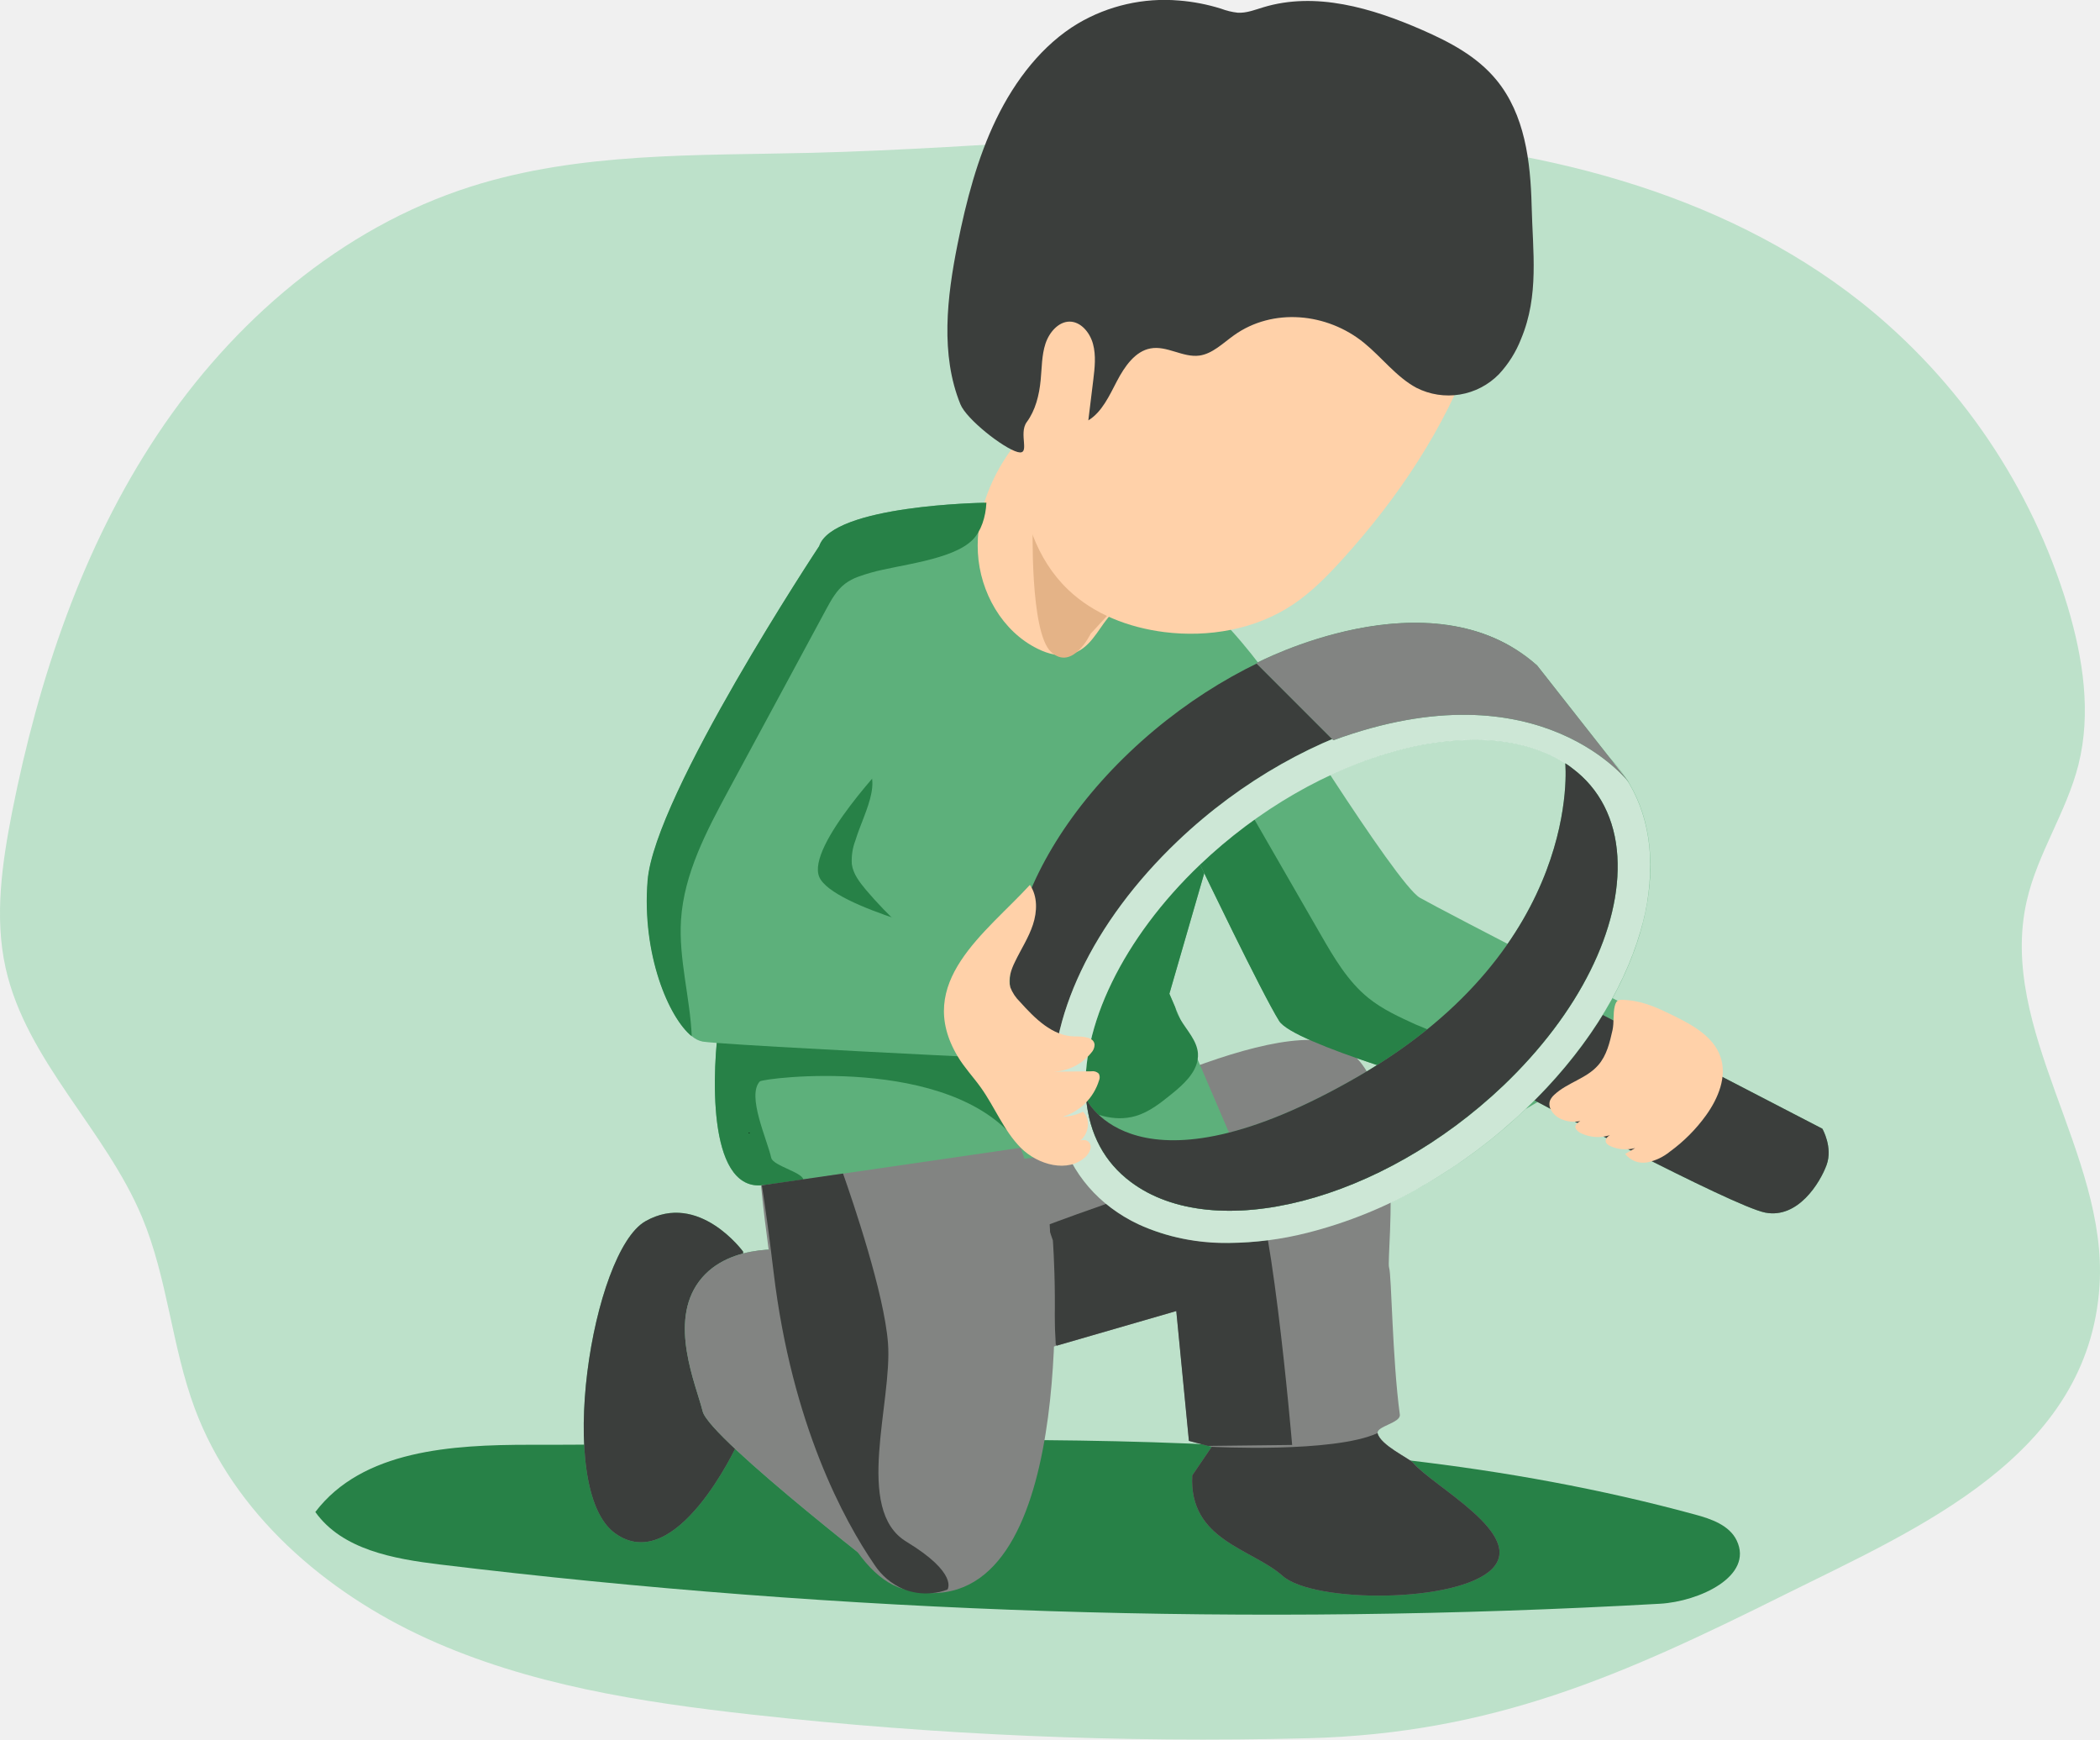
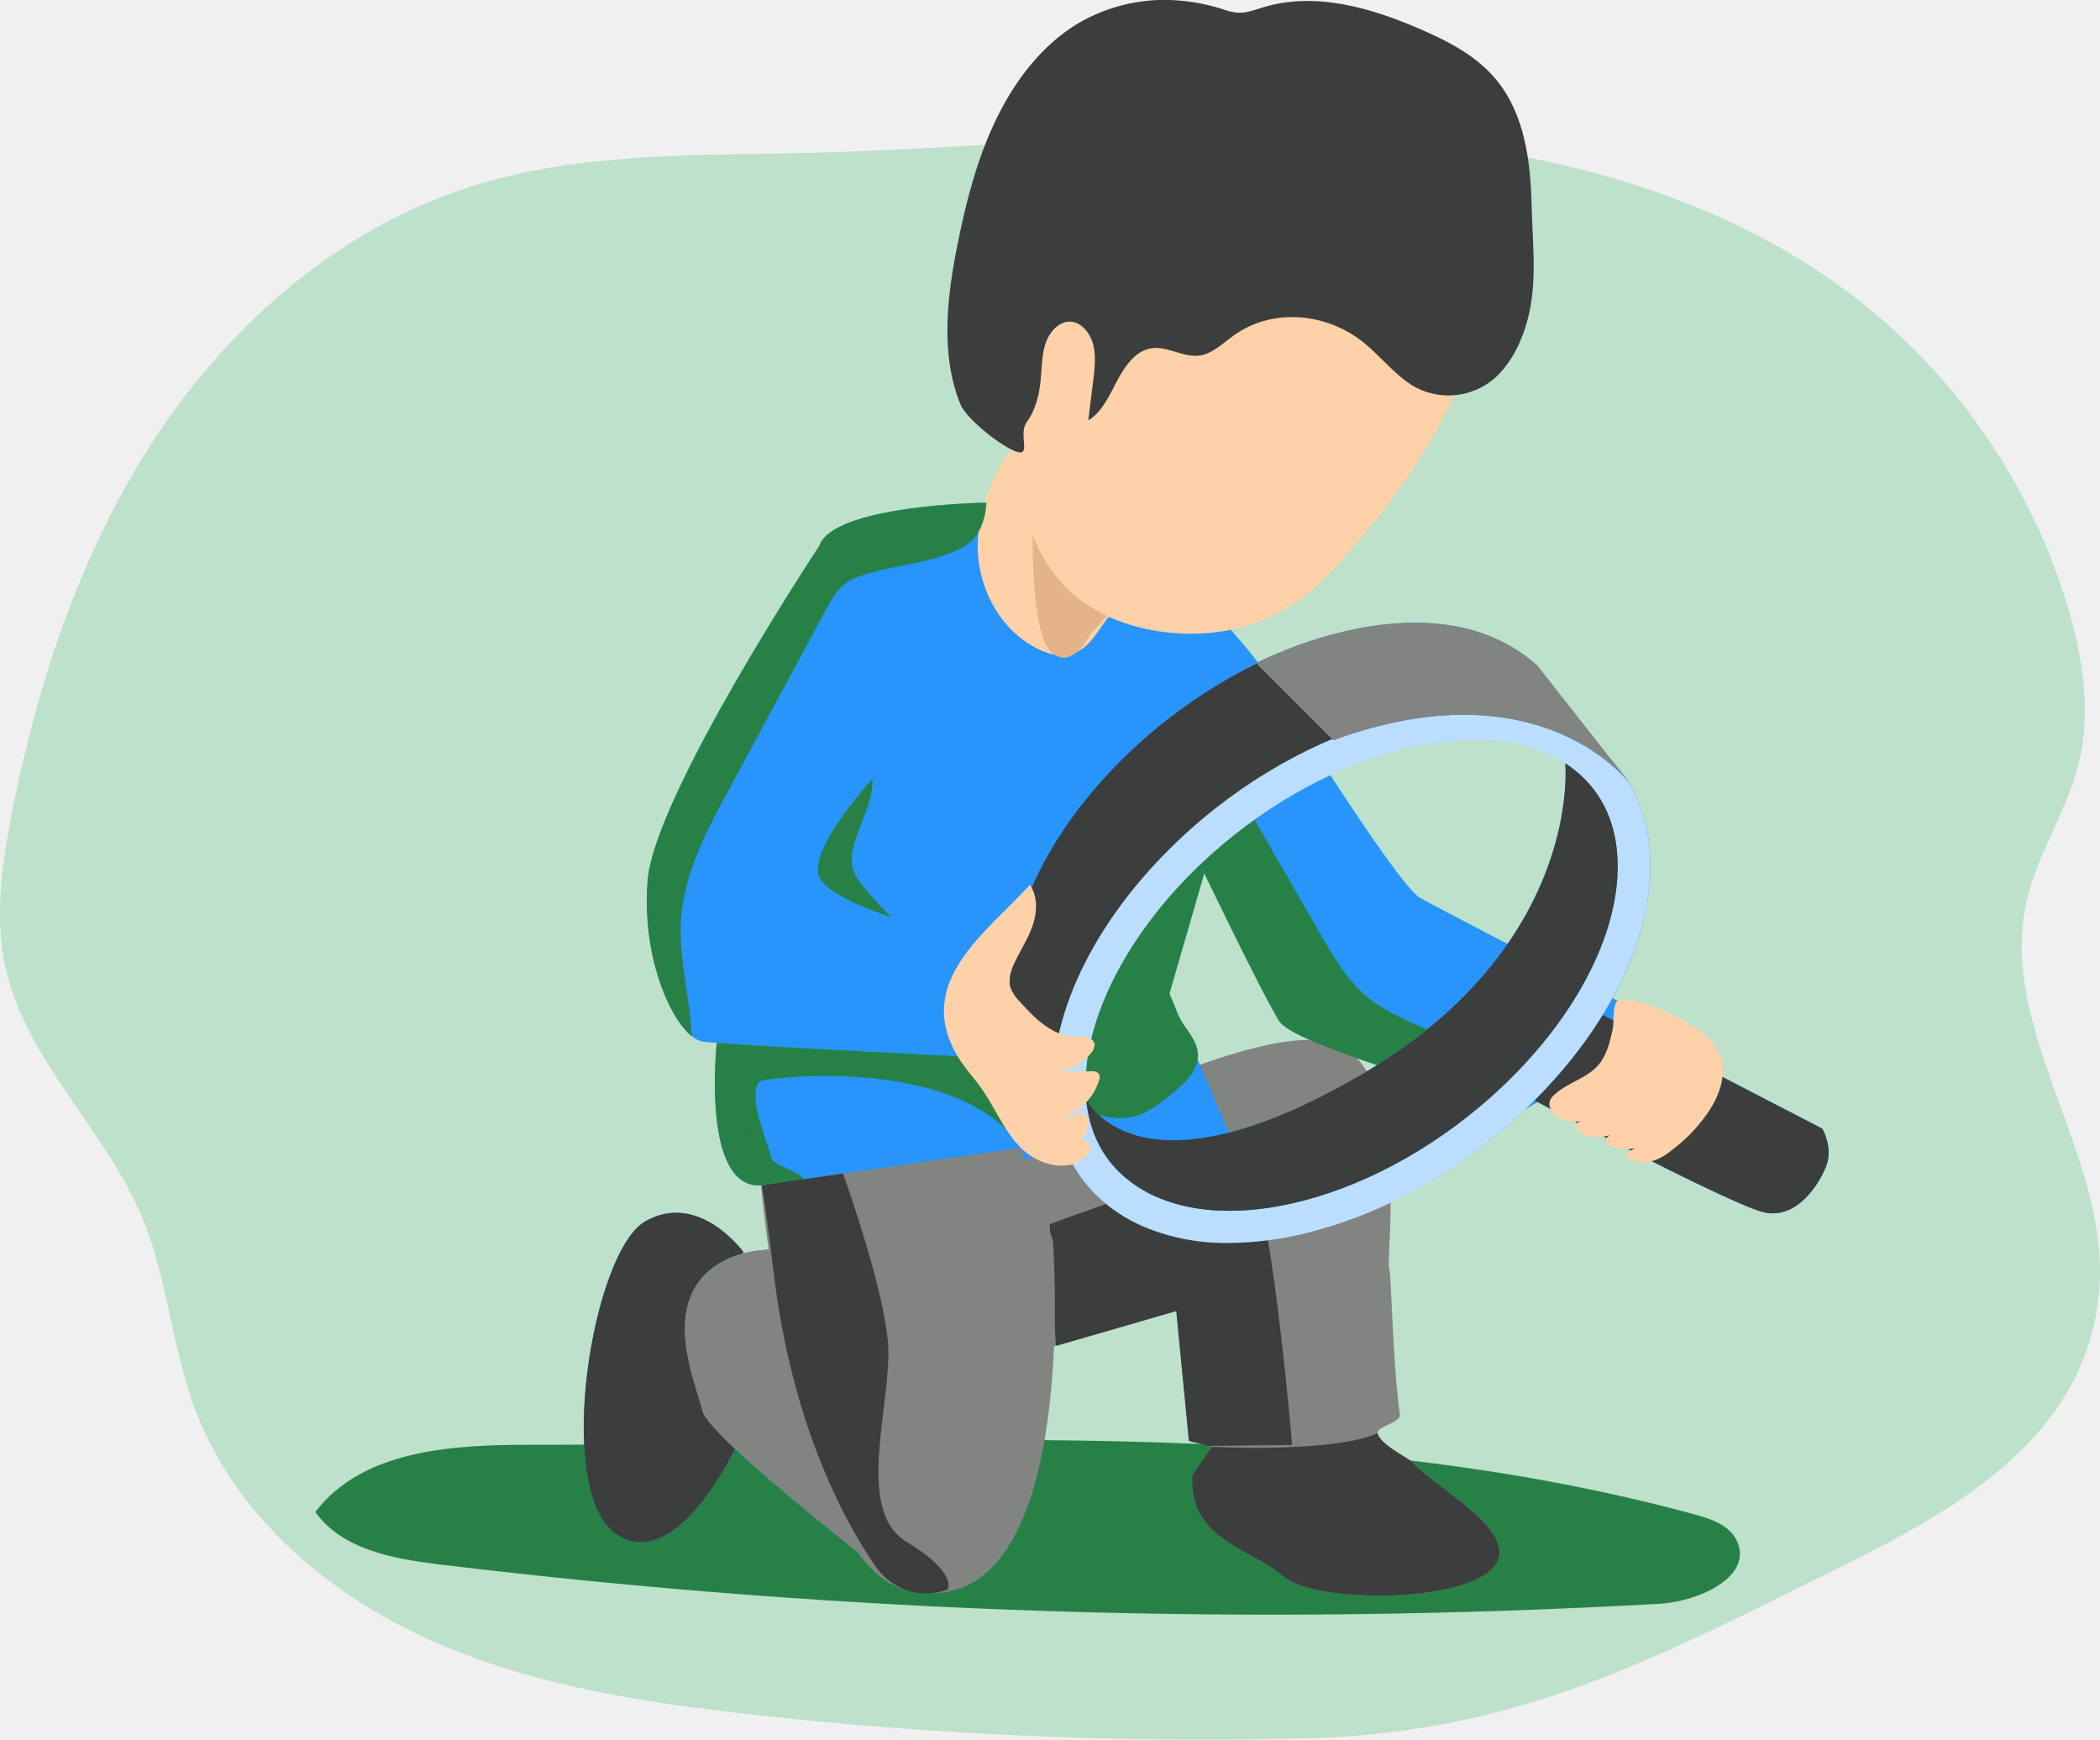
<svg xmlns="http://www.w3.org/2000/svg" width="326" height="270" viewBox="0 0 326 270" fill="none">
  <g clip-path="url(#clip0)">
    <path d="M325.928 199.512C327.222 179.061 310.083 159.808 314.627 139.829C316.294 132.483 320.794 126.03 322.644 118.724C324.678 110.691 323.372 102.17 321.005 94.226C315.396 75.557 304.201 59.046 288.921 46.905C266.909 29.498 238.175 22.646 210.124 21.149C182.073 19.652 154.011 23.029 125.943 23.721C108.165 24.16 89.998 23.572 73.052 28.971C52.963 35.369 36.09 49.932 24.429 67.467C12.767 85.001 5.967 105.38 1.878 126.025C0.317 134.013 -0.894 142.301 0.872 150.245C4.1 164.659 16.367 175.297 22.062 188.935C26.029 198.425 26.657 209.014 30.257 218.654C36.312 234.881 50.468 247.116 66.258 254.306C82.047 261.496 99.476 264.196 116.721 266.114C145.343 269.297 174.15 270.525 202.94 269.789C231.83 269.047 251.964 259.994 277.154 247.448C297.666 237.242 324.25 226.066 325.928 199.512Z" fill="#BDE1CA" />
    <path d="M263.103 235.058C265.648 235.74 268.459 236.721 269.598 239.083C272.265 244.627 263.803 248.568 257.664 248.912C194.47 252.468 131.085 250.428 68.252 242.814C61.102 241.943 53.124 240.53 48.952 234.67C56.269 225.046 70.163 224.237 82.236 224.237C142.544 224.337 204.396 219.076 263.103 235.058Z" fill="#278147" />
-     <path d="M258.82 159.304L236.836 172.126L233.741 171.289C225.024 168.883 200.762 161.942 198.579 158.455C195.912 154.203 186.301 134.174 186.301 134.174L190.784 120.315L196.09 103.9C196.09 103.9 216.691 137.206 220.419 139.335C224.147 141.464 258.82 159.304 258.82 159.304Z" fill="#5DB07B" />
-     <path d="M115.36 194.262C115.36 194.262 108.493 184.838 100.203 189.539C91.914 194.24 86.003 231.117 95.47 237.969C104.937 244.821 114.409 224.265 114.409 224.265L115.36 194.262Z" fill="#5DB07B" />
+     <path d="M258.82 159.304L236.836 172.126L233.741 171.289C225.024 168.883 200.762 161.942 198.579 158.455C195.912 154.203 186.301 134.174 186.301 134.174L190.784 120.315L196.09 103.9C196.09 103.9 216.691 137.206 220.419 139.335C224.147 141.464 258.82 159.304 258.82 159.304Z" fill="#2795FB" />
+     <path d="M115.36 194.262C115.36 194.262 108.493 184.838 100.203 189.539C91.914 194.24 86.003 231.117 95.47 237.969C104.937 244.821 114.409 224.265 114.409 224.265L115.36 194.262Z" fill="#2795FB" />
    <path d="M115.36 194.262C115.36 194.262 108.493 184.838 100.203 189.539C91.914 194.24 86.003 231.117 95.47 237.969C104.937 244.821 114.409 224.265 114.409 224.265L115.36 194.262Z" fill="#3B3E3C" />
-     <path d="M140.516 246.705C140.516 246.705 110.148 223.322 109.087 219.07C108.026 214.818 103.759 205.25 108.531 198.869C113.304 192.488 123.443 194.085 123.443 194.085C123.443 194.085 145.838 221.193 140.516 246.705Z" fill="#5DB07B" />
+     <path d="M140.516 246.705C140.516 246.705 110.148 223.322 109.087 219.07C108.026 214.818 103.759 205.25 108.531 198.869C113.304 192.488 123.443 194.085 123.443 194.085C123.443 194.085 145.838 221.193 140.516 246.705Z" fill="#2795FB" />
    <path d="M140.516 246.705C140.516 246.705 110.148 223.322 109.087 219.07C108.026 214.818 103.759 205.25 108.531 198.869C113.304 192.488 123.443 194.085 123.443 194.085C123.443 194.085 145.838 221.193 140.516 246.705Z" fill="#828482" />
    <path d="M231.608 243.518C226.28 248.84 203.901 248.84 199.107 244.582C194.312 240.325 184.545 239.088 185.084 228.988L188.101 224.553L187.545 224.409L184.578 223.633L182.617 203.476L164.083 208.842L160.594 209.845L158.461 178.113C158.461 178.113 192.729 158.993 206.051 161.66C219.374 164.326 215.107 195.144 215.641 196.74C216.024 197.849 216.13 210.827 217.307 219.558C217.485 220.839 213.646 221.376 213.863 222.43C214.263 224.281 218.78 226.349 219.369 227.031C222.546 230.762 236.93 238.201 231.608 243.518Z" fill="#828482" />
    <path d="M200.59 224.265L187.529 224.414L184.562 223.638L182.601 203.481L164.067 208.848L163.895 208.67L162.95 190.01C162.95 190.01 189.934 179.849 193.507 181.273C197.079 182.698 200.59 224.265 200.59 224.265Z" fill="#3B3E3C" />
-     <path d="M185.917 164.426L191.118 176.561L118.143 183.984C110.921 184.466 110.454 170.912 111.271 161.87C111.404 160.418 111.571 159.099 111.748 157.945C114.132 142.545 118.471 121.767 121.971 106.217C124.465 95.13 126.549 86.715 127.199 84.763C129.327 78.382 152.755 78.033 152.755 78.033C152.877 78.033 153.005 78.033 153.122 78.033C177.106 76.564 196.085 103.922 196.085 103.922L186.94 135.521L181.528 154.226L182.412 156.277L183.223 158.184L185.917 164.426Z" fill="#5DB07B" />
+     <path d="M185.917 164.426L191.118 176.561L118.143 183.984C110.921 184.466 110.454 170.912 111.271 161.87C111.404 160.418 111.571 159.099 111.748 157.945C114.132 142.545 118.471 121.767 121.971 106.217C124.465 95.13 126.549 86.715 127.199 84.763C129.327 78.382 152.755 78.033 152.755 78.033C152.877 78.033 153.005 78.033 153.122 78.033C177.106 76.564 196.085 103.922 196.085 103.922L186.94 135.521L181.528 154.226L182.412 156.277L183.223 158.184L185.917 164.426Z" fill="#2795FB" />
    <path d="M137.255 180.819C137.966 179.294 139.716 178.601 141.283 178.008C144.387 176.798 147.364 175.286 150.172 173.495C151.014 172.879 151.953 172.405 152.95 172.093C153.814 171.929 154.705 171.981 155.544 172.245C156.382 172.509 157.142 172.977 157.755 173.606C163.056 178.806 156.089 178.762 152.083 179.277C150.4 179.499 137.738 179.787 137.255 180.819Z" fill="url(#paint0_linear)" />
    <path d="M186.945 135.538L181.534 154.242L182.417 156.293C182.518 156.703 182.662 157.1 182.845 157.48C182.967 157.729 183.09 157.968 183.228 158.2C184.273 159.952 185.829 161.527 185.967 163.511C185.987 163.824 185.97 164.139 185.917 164.448C185.595 166.582 183.695 168.329 181.951 169.742C180.206 171.156 178.412 172.603 176.256 173.224C172.95 174.177 169.322 172.985 166.572 170.929C163.822 168.872 161.783 166.028 159.767 163.217C158.5 161.443 157.172 159.503 157.172 157.324C157.223 156.224 157.475 155.141 157.916 154.131C160.372 147.811 164.889 142.545 169.322 137.412L185.523 118.652C186.079 117.986 186.784 117.266 187.667 117.238C188.823 117.199 189.623 118.347 190.195 119.334L190.751 120.315L186.267 134.174C186.267 134.174 186.534 134.678 186.945 135.538Z" fill="#278147" />
    <path d="M233.741 171.306C225.024 168.9 200.762 161.959 198.579 158.472C195.912 154.22 186.301 134.191 186.301 134.191L190.784 120.332L205.013 145.04C207.079 148.627 209.218 152.308 212.446 154.908C214.63 156.665 217.207 157.84 219.763 159.004C222.319 160.168 239.28 166.028 233.741 171.306Z" fill="#278147" />
    <path d="M157.955 177.265C147.438 163.611 118.46 167.325 117.954 167.841C115.898 170.058 119.065 176.777 119.726 179.71C120.015 180.996 125.154 182.077 124.682 183.297L118.132 183.962C109.798 184.516 110.454 166.178 111.737 157.907C113.315 147.706 115.754 135.139 118.237 123.303C118.587 122.87 118.954 122.46 119.349 122.056C122.087 119.189 128.371 115.575 132.538 117.41C138.094 119.855 134.177 125.842 132.793 130.438C132.341 131.615 132.152 132.877 132.238 134.135C132.443 135.654 133.432 136.907 134.427 138.11C137.858 142.15 141.777 145.751 146.094 148.832C148.783 150.744 151.7 152.535 153.455 155.318C157.5 161.743 153.972 170.846 157.955 177.265Z" fill="#278147" />
-     <path d="M245.808 155.972L282.898 175.181C282.898 175.181 284.565 178.064 283.554 180.819C282.543 183.574 279.109 189.195 274.026 188.203C268.942 187.211 237.036 170.164 237.036 170.164L245.808 155.972Z" fill="#5DB07B" />
+     <path d="M245.808 155.972L282.898 175.181C282.898 175.181 284.565 178.064 283.554 180.819C282.543 183.574 279.109 189.195 274.026 188.203C268.942 187.211 237.036 170.164 237.036 170.164L245.808 155.972Z" fill="#2795FB" />
    <path d="M245.808 155.972L282.898 175.181C282.898 175.181 284.565 178.064 283.554 180.819C282.543 183.574 279.109 189.195 274.026 188.203C268.942 187.211 237.036 170.164 237.036 170.164L245.808 155.972Z" fill="#3B3E3C" />
    <path d="M166.322 101.505C164.589 101.993 162.722 101.505 161.1 100.701C155.577 98.001 152.144 91.92 151.805 85.794C151.466 79.668 153.927 73.598 157.739 68.781C158.455 67.871 159.405 66.924 160.517 66.951C161.628 66.979 162.494 67.871 163.206 68.72C167.539 73.881 174.711 82.391 175.734 89.27C176.256 92.824 174.323 93.106 172 95.889C170.322 97.952 169.15 100.707 166.322 101.505Z" fill="#FFD1A9" />
    <path d="M160.322 81.337C160.322 81.337 159.844 98.112 163.161 101.184C166.478 104.255 169.317 98.351 169.317 98.351L177.367 89.608L160.322 81.337Z" fill="#E4B387" />
    <path d="M208.413 86.792C206.074 89.37 203.624 91.881 200.729 93.816C194.934 97.697 187.629 98.972 180.728 98.101C175.223 97.403 169.767 95.329 165.772 91.482C160.905 86.814 158.616 79.934 158.378 73.188C158.139 66.441 159.778 59.8 161.789 53.369C163.278 48.602 165.017 43.845 167.789 39.687C175.917 27.491 191.606 22.447 206.285 22.003C213.568 21.781 221.285 22.618 227.185 26.887C231.48 29.991 235.058 36.067 234.286 41.528C233.675 45.846 230.219 50.32 228.697 54.434C224.213 66.546 217.057 77.257 208.413 86.792Z" fill="#FFD1A9" />
    <path d="M236.13 52.599C235.342 54.627 234.175 56.487 232.691 58.081C231.06 59.749 228.937 60.853 226.632 61.232C224.327 61.611 221.961 61.245 219.88 60.188C216.785 58.525 214.535 55.487 211.779 53.236C206.013 48.519 197.573 47.731 191.551 52.044C189.834 53.269 188.217 54.91 186.19 55.188C183.634 55.531 181.139 53.596 178.6 54.079C176.234 54.506 174.595 56.851 173.395 59.146C172.195 61.441 171.061 63.958 168.95 65.244L169.717 58.979C169.945 57.111 170.167 55.176 169.672 53.369C169.178 51.562 167.761 49.921 166.05 49.916C164.339 49.91 162.883 51.551 162.294 53.347C161.705 55.143 161.739 57.094 161.55 58.996C161.328 61.324 160.739 63.686 159.394 65.504C158.05 67.323 160.055 70.699 157.983 70.161C155.761 69.573 150.016 65.05 149.094 62.749C145.96 55.054 146.999 46.118 148.649 37.902C149.994 31.194 151.727 24.52 154.666 18.461C157.605 12.401 161.85 6.924 167.333 3.648C172.07 0.858 177.56 -0.388 183.04 0.083C185.25 0.26 187.435 0.684 189.551 1.347C190.386 1.664 191.258 1.874 192.145 1.974C193.49 2.051 194.79 1.53 196.09 1.137C204.24 -1.342 212.941 1.225 220.802 4.662C225.019 6.514 229.269 8.715 232.313 12.424C236.708 17.779 237.597 25.013 237.769 31.943C237.941 39.078 238.958 45.83 236.13 52.599Z" fill="#3B3E3C" />
-     <path d="M244.325 116.334C230.03 107.187 203.74 114.117 184.562 132.372C171.545 144.768 165.05 159.298 166.1 170.768C165.645 170.485 165.206 170.175 164.778 169.859C150.822 159.376 155.544 135.61 175.323 116.778C195.101 97.946 222.452 91.166 236.436 101.649C241.186 105.23 243.781 110.369 244.325 116.334Z" fill="#5DB07B" />
+     <path d="M244.325 116.334C230.03 107.187 203.74 114.117 184.562 132.372C171.545 144.768 165.05 159.298 166.1 170.768C165.645 170.485 165.206 170.175 164.778 169.859C150.822 159.376 155.544 135.61 175.323 116.778C195.101 97.946 222.452 91.166 236.436 101.649C241.186 105.23 243.781 110.369 244.325 116.334Z" fill="#2795FB" />
    <path d="M244.325 116.334C230.03 107.187 203.74 114.117 184.562 132.372C171.545 144.768 165.05 159.298 166.1 170.768C165.645 170.485 165.206 170.175 164.778 169.859C150.822 159.376 155.544 135.61 175.323 116.778C195.101 97.946 222.452 91.166 236.436 101.649C241.186 105.23 243.781 110.369 244.325 116.334Z" fill="#3B3E3C" />
-     <path d="M190.762 192.904C183.573 192.904 177.295 191.063 172.495 187.454C167.3 183.574 164.222 177.869 163.606 171.001C162.433 158.25 169.622 143.133 182.834 130.532C202.757 111.561 230.374 104.388 245.703 114.2C246.181 114.494 246.669 114.832 247.175 115.215C252.62 119.3 255.725 125.315 256.153 132.616C256.892 145.145 249.675 159.913 236.852 172.126C226.974 181.55 214.952 188.341 202.996 191.302C198.998 192.328 194.89 192.866 190.762 192.904ZM228.886 114.821C224.843 114.855 220.822 115.415 216.924 116.484C206.129 119.361 195.257 125.642 186.301 134.168C174.378 145.527 167.6 159.453 168.611 170.518C169.117 176.012 171.445 180.347 175.528 183.408C188.517 193.17 214.457 186.473 233.352 168.478C245.114 157.275 251.753 143.975 251.103 132.905C250.758 127.128 248.353 122.371 244.13 119.234C243.736 118.94 243.364 118.679 242.992 118.447C239.214 116.046 234.38 114.821 228.886 114.821Z" fill="#5DB07B" />
+     <path d="M190.762 192.904C183.573 192.904 177.295 191.063 172.495 187.454C167.3 183.574 164.222 177.869 163.606 171.001C162.433 158.25 169.622 143.133 182.834 130.532C202.757 111.561 230.374 104.388 245.703 114.2C246.181 114.494 246.669 114.832 247.175 115.215C252.62 119.3 255.725 125.315 256.153 132.616C256.892 145.145 249.675 159.913 236.852 172.126C226.974 181.55 214.952 188.341 202.996 191.302C198.998 192.328 194.89 192.866 190.762 192.904ZM228.886 114.821C224.843 114.855 220.822 115.415 216.924 116.484C206.129 119.361 195.257 125.642 186.301 134.168C174.378 145.527 167.6 159.453 168.611 170.518C169.117 176.012 171.445 180.347 175.528 183.408C188.517 193.17 214.457 186.473 233.352 168.478C245.114 157.275 251.753 143.975 251.103 132.905C250.758 127.128 248.353 122.371 244.13 119.234C243.736 118.94 243.364 118.679 242.992 118.447C239.214 116.046 234.38 114.821 228.886 114.821Z" fill="#2795FB" />
    <path opacity="0.69" d="M256.137 132.633C255.709 125.332 252.609 119.328 247.158 115.226C246.647 114.849 246.164 114.511 245.692 114.217C230.358 104.404 202.74 111.578 182.817 130.548C169.606 143.133 162.417 158.267 163.589 171.017C164.222 177.886 167.3 183.579 172.478 187.471C173.822 188.481 175.269 189.347 176.795 190.054C181.178 192.025 185.944 193.002 190.751 192.915C194.874 192.885 198.979 192.354 202.974 191.335C209.177 189.759 215.136 187.346 220.685 184.161C226.543 180.826 231.967 176.784 236.836 172.126C245.725 163.639 251.953 153.921 254.653 144.568C255.823 140.703 256.325 136.667 256.137 132.633ZM233.358 168.501C214.468 186.495 188.529 193.192 175.528 183.43C171.45 180.37 169.128 176.034 168.617 170.535C167.6 159.481 174.384 145.55 186.306 134.191C195.262 125.67 206.135 119.383 216.93 116.506C220.826 115.437 224.845 114.878 228.886 114.843C234.38 114.843 239.208 116.068 242.997 118.491C243.369 118.724 243.742 118.984 244.108 119.278C248.336 122.444 250.742 127.178 251.086 132.954C251.748 143.997 245.114 157.297 233.352 168.501H233.358Z" fill="white" />
    <path d="M250.325 159.875C249.892 161.804 249.42 163.822 248.103 165.318C246.308 167.392 243.319 168.024 241.314 169.886C241.032 170.129 240.803 170.427 240.642 170.762C240.214 171.816 241.042 172.98 242.036 173.534C242.909 173.996 243.903 174.182 244.885 174.066C245.867 173.95 246.789 173.538 247.531 172.886C246.755 173.215 246.001 173.595 245.275 174.022C244.947 174.216 244.592 174.471 244.558 174.854C244.525 175.236 244.936 175.624 245.325 175.829C246.416 176.382 247.651 176.589 248.863 176.423C250.075 176.256 251.208 175.724 252.109 174.898L250.086 176.068C249.67 176.312 249.197 176.666 249.264 177.138C249.314 177.492 249.653 177.725 249.981 177.88C251.052 178.365 252.247 178.508 253.403 178.288C254.559 178.069 255.618 177.499 256.436 176.655L252.292 179.095C252.69 179.609 253.223 180.004 253.832 180.235C254.441 180.466 255.102 180.524 255.742 180.403C257.022 180.136 258.219 179.566 259.231 178.74C261.399 177.163 263.301 175.25 264.865 173.074C266.742 170.452 268.137 167.092 267.087 164.038C266.015 160.889 262.77 159.098 259.781 157.635C257.559 156.526 255.214 155.445 252.714 155.234C251.409 155.124 250.947 155.018 250.664 156.194C250.381 157.369 250.581 158.688 250.325 159.875Z" fill="#FFD1A9" />
-     <path d="M150.1 145.716L148.655 163.938C148.655 163.938 120.021 162.547 111.276 161.87C110.243 161.787 109.487 161.721 109.093 161.665C108.474 161.541 107.899 161.256 107.426 160.839C103.854 157.973 99.648 148.116 100.565 136.68C101.626 123.375 127.199 84.763 127.199 84.763C129.39 86.11 131.422 87.7 133.255 89.503C145.877 102.032 138.382 117.543 138.382 117.543C138.382 117.543 125.049 131.363 127.199 136.148C129.349 140.932 150.1 145.716 150.1 145.716Z" fill="#5DB07B" />
+     <path d="M150.1 145.716L148.655 163.938C148.655 163.938 120.021 162.547 111.276 161.87C110.243 161.787 109.487 161.721 109.093 161.665C108.474 161.541 107.899 161.256 107.426 160.839C103.854 157.973 99.648 148.116 100.565 136.68C101.626 123.375 127.199 84.763 127.199 84.763C129.39 86.11 131.422 87.7 133.255 89.503C145.877 102.032 138.382 117.543 138.382 117.543C138.382 117.543 125.049 131.363 127.199 136.148C129.349 140.932 150.1 145.716 150.1 145.716Z" fill="#2795FB" />
    <path d="M144.621 247.26C143.236 247.239 141.857 247.053 140.516 246.705L140.244 246.628C123.282 241.794 118.143 183.984 118.143 183.984H118.265L130.871 182.155L158.444 178.141L163.444 192.516C163.444 192.516 167.722 247.365 144.621 247.26Z" fill="#828482" />
    <path d="M116.432 175.924L116.182 175.835C116.182 175.835 116.26 175.68 116.432 175.924Z" fill="url(#paint1_linear)" />
    <path d="M147.083 246.711C146.293 247.011 145.464 247.197 144.622 247.265C143.133 247.412 141.631 247.197 140.244 246.639C138.387 245.841 136.811 244.509 135.716 242.814C131.099 236.084 122.938 221.193 120.093 197.455C119.376 191.457 118.771 187.116 118.265 183.967L130.871 182.138C132.416 186.523 137.255 200.721 137.849 208.443C138.56 217.657 132.527 234.315 140.694 239.271C148.861 244.227 147.083 246.711 147.083 246.711Z" fill="#3B3E3C" />
    <path d="M153.127 78.011C153.027 80.228 152.311 82.446 150.988 83.782C147.833 86.958 139.427 87.662 135.216 88.876C134.56 89.065 133.899 89.259 133.254 89.503C132.508 89.765 131.805 90.139 131.171 90.612C129.86 91.615 129.038 93.117 128.249 94.57C126.152 98.451 124.06 102.331 121.971 106.212L113.098 122.643C109.681 128.985 106.187 135.577 105.72 142.761C105.331 148.809 107.126 154.797 107.387 160.839C103.815 157.973 99.609 148.116 100.526 136.68C101.587 123.375 127.16 84.763 127.16 84.763C129.288 78.382 152.716 78.033 152.716 78.033C152.883 78.028 153.011 78.011 153.127 78.011Z" fill="#278147" />
    <path d="M231.608 243.518C226.28 248.84 203.901 248.84 199.107 244.582C194.312 240.325 184.545 239.088 185.084 228.988L188.101 224.553C188.101 224.553 206.99 225.562 213.846 222.43C214.246 224.281 218.763 226.349 219.352 227.031C222.546 230.762 236.93 238.202 231.608 243.518Z" fill="#3B3E3C" />
-     <path d="M233.352 168.501C214.463 186.495 188.523 193.192 175.523 183.43C171.445 180.37 169.122 176.034 168.611 170.535C168.611 170.535 176.206 187.166 211.007 166.976C245.808 146.786 242.992 118.469 242.992 118.469C243.364 118.702 243.736 118.962 244.103 119.256C248.331 122.421 250.736 127.156 251.081 132.932C251.747 143.997 245.114 157.297 233.352 168.501Z" fill="#5DB07B" />
+     <path d="M233.352 168.501C214.463 186.495 188.523 193.192 175.523 183.43C171.445 180.37 169.122 176.034 168.611 170.535C168.611 170.535 176.206 187.166 211.007 166.976C245.808 146.786 242.992 118.469 242.992 118.469C243.364 118.702 243.736 118.962 244.103 119.256C248.331 122.421 250.736 127.156 251.081 132.932C251.747 143.997 245.114 157.297 233.352 168.501Z" fill="#2795FB" />
    <path d="M233.352 168.501C214.463 186.495 188.523 193.192 175.523 183.43C171.445 180.37 169.122 176.034 168.611 170.535C168.611 170.535 176.206 187.166 211.007 166.976C245.808 146.786 242.992 118.469 242.992 118.469C243.364 118.702 243.736 118.962 244.103 119.256C248.331 122.421 250.736 127.156 251.081 132.932C251.747 143.997 245.114 157.297 233.352 168.501Z" fill="#3B3E3C" />
    <g opacity="0.69">
      <path opacity="0.69" d="M233.18 168.329C214.291 186.318 188.345 193.015 175.345 183.252C171.267 180.192 168.945 175.857 168.434 170.358C167.422 159.304 174.2 145.372 186.123 134.013C195.079 125.493 205.951 119.206 216.752 116.329C220.648 115.259 224.667 114.7 228.708 114.666C234.197 114.666 239.025 115.891 242.814 118.314C243.186 118.546 243.558 118.807 243.925 119.101C248.153 122.266 250.559 127 250.903 132.777C251.575 143.82 244.942 157.119 233.18 168.329Z" fill="url(#paint2_linear)" />
    </g>
    <path d="M222.369 115.12L167.328 169.448C167.328 169.448 168.745 179.721 171.945 178.662L235.325 115.741C231.04 115.083 226.697 114.875 222.369 115.12Z" fill="url(#paint3_linear)" />
-     <path d="M238.619 103.279L253.103 121.706C253.103 121.706 239.341 103.013 206.99 114.888L195.029 102.924C195.029 102.924 222.107 88.577 238.619 103.279Z" fill="#5DB07B" />
+     <path d="M238.619 103.279L253.103 121.706C253.103 121.706 239.341 103.013 206.99 114.888L195.029 102.924C195.029 102.924 222.107 88.577 238.619 103.279Z" fill="#2795FB" />
    <path d="M238.619 103.279L253.103 121.706C253.103 121.706 239.341 103.013 206.99 114.888L195.029 102.924C195.029 102.924 222.107 88.577 238.619 103.279Z" fill="#828482" />
    <path d="M159.883 137.339C161.094 139.097 161.022 141.47 160.355 143.499C159.689 145.528 158.5 147.329 157.578 149.247C156.961 150.489 156.466 151.919 156.844 153.25C157.172 154.085 157.674 154.84 158.317 155.467C160.628 158.04 163.361 160.811 166.822 160.861C168.067 160.861 169.834 160.917 169.922 162.153C169.911 162.617 169.727 163.06 169.406 163.395C168.698 164.273 167.809 164.99 166.8 165.497C165.791 166.004 164.685 166.289 163.556 166.333L169.422 166.272C169.63 166.238 169.843 166.253 170.044 166.316C170.245 166.38 170.428 166.49 170.578 166.638C170.662 166.8 170.708 166.979 170.714 167.161C170.72 167.343 170.685 167.524 170.611 167.691C170.203 169.021 169.476 170.23 168.492 171.215C167.508 172.2 166.298 172.929 164.967 173.34C166.06 173.288 167.133 173.021 168.122 172.553C169.695 174.033 168.706 177.199 166.567 177.542C167.322 177.066 168.395 176.605 169.022 177.249C169.65 177.892 169.172 178.912 168.539 179.533C165.811 182.105 161.111 180.808 158.467 178.147C155.822 175.486 154.444 171.843 152.261 168.789C151.094 167.159 149.7 165.69 148.672 163.966C141.81 152.457 153.066 144.785 159.883 137.339Z" fill="#FFD1A9" />
  </g>
  <defs>
    <linearGradient id="paint0_linear" x1="6655.52" y1="3910.92" x2="6373.27" y2="3135.19" gradientUnits="userSpaceOnUse">
      <stop offset="0.01" />
      <stop offset="0.13" stop-opacity="0.69" />
      <stop offset="1" stop-opacity="0" />
    </linearGradient>
    <linearGradient id="paint1_linear" x1="168.822" y1="230.148" x2="168.934" y2="230.148" gradientUnits="userSpaceOnUse">
      <stop offset="0.01" />
      <stop offset="0.13" stop-opacity="0.69" />
      <stop offset="1" stop-opacity="0" />
    </linearGradient>
    <linearGradient id="paint2_linear" x1="29704.1" y1="24223.4" x2="31929.2" y2="26739.8" gradientUnits="userSpaceOnUse">
      <stop offset="0.02" stop-color="white" stop-opacity="0" />
      <stop offset="0.58" stop-color="white" stop-opacity="0.39" />
      <stop offset="0.68" stop-color="white" stop-opacity="0.68" />
      <stop offset="1" stop-color="white" />
    </linearGradient>
    <linearGradient id="paint3_linear" x1="24025.4" y1="19897.5" x2="26278.6" y2="25107.1" gradientUnits="userSpaceOnUse">
      <stop offset="0.02" stop-color="white" stop-opacity="0" />
      <stop offset="0.58" stop-color="white" stop-opacity="0.39" />
      <stop offset="0.68" stop-color="white" stop-opacity="0.68" />
      <stop offset="1" stop-color="white" />
    </linearGradient>
    <clipPath id="clip0">
      <rect width="326" height="270" fill="white" />
    </clipPath>
  </defs>
</svg>
